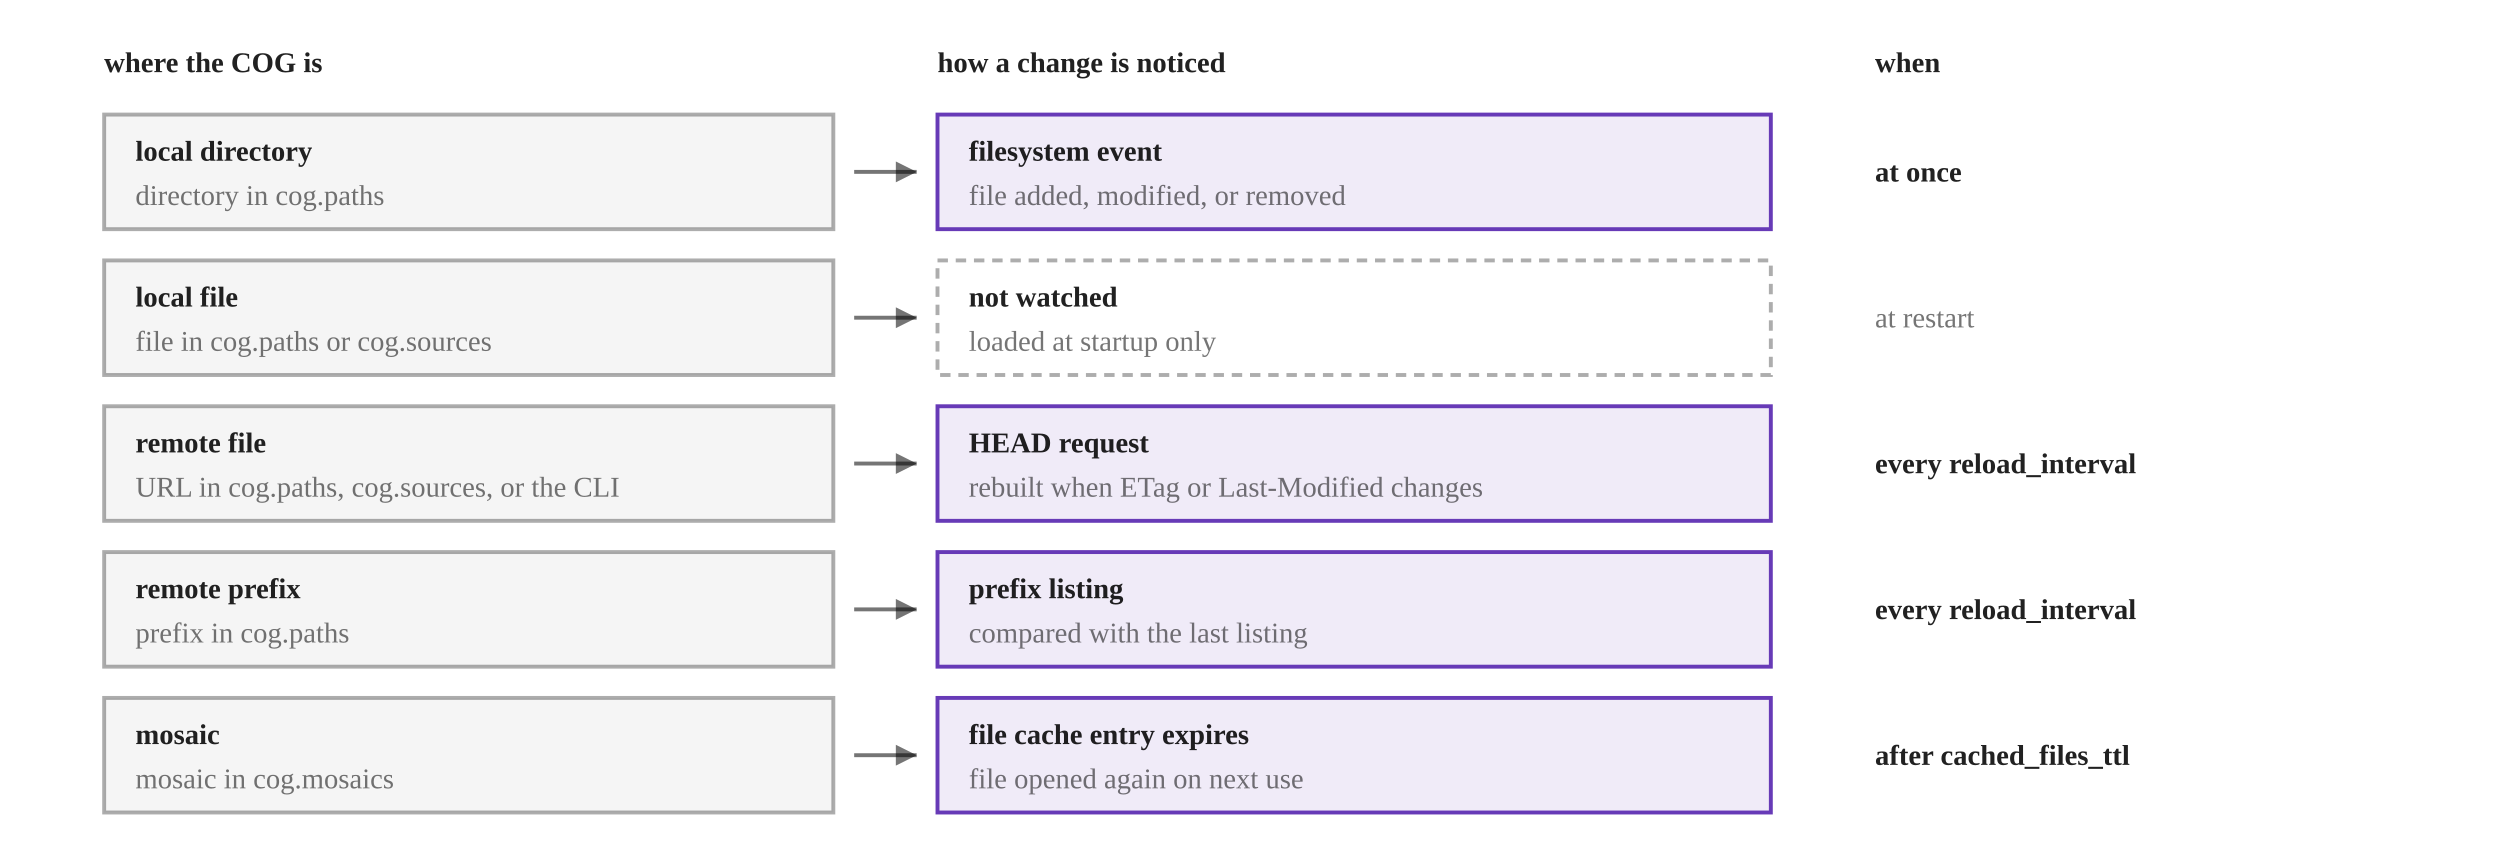
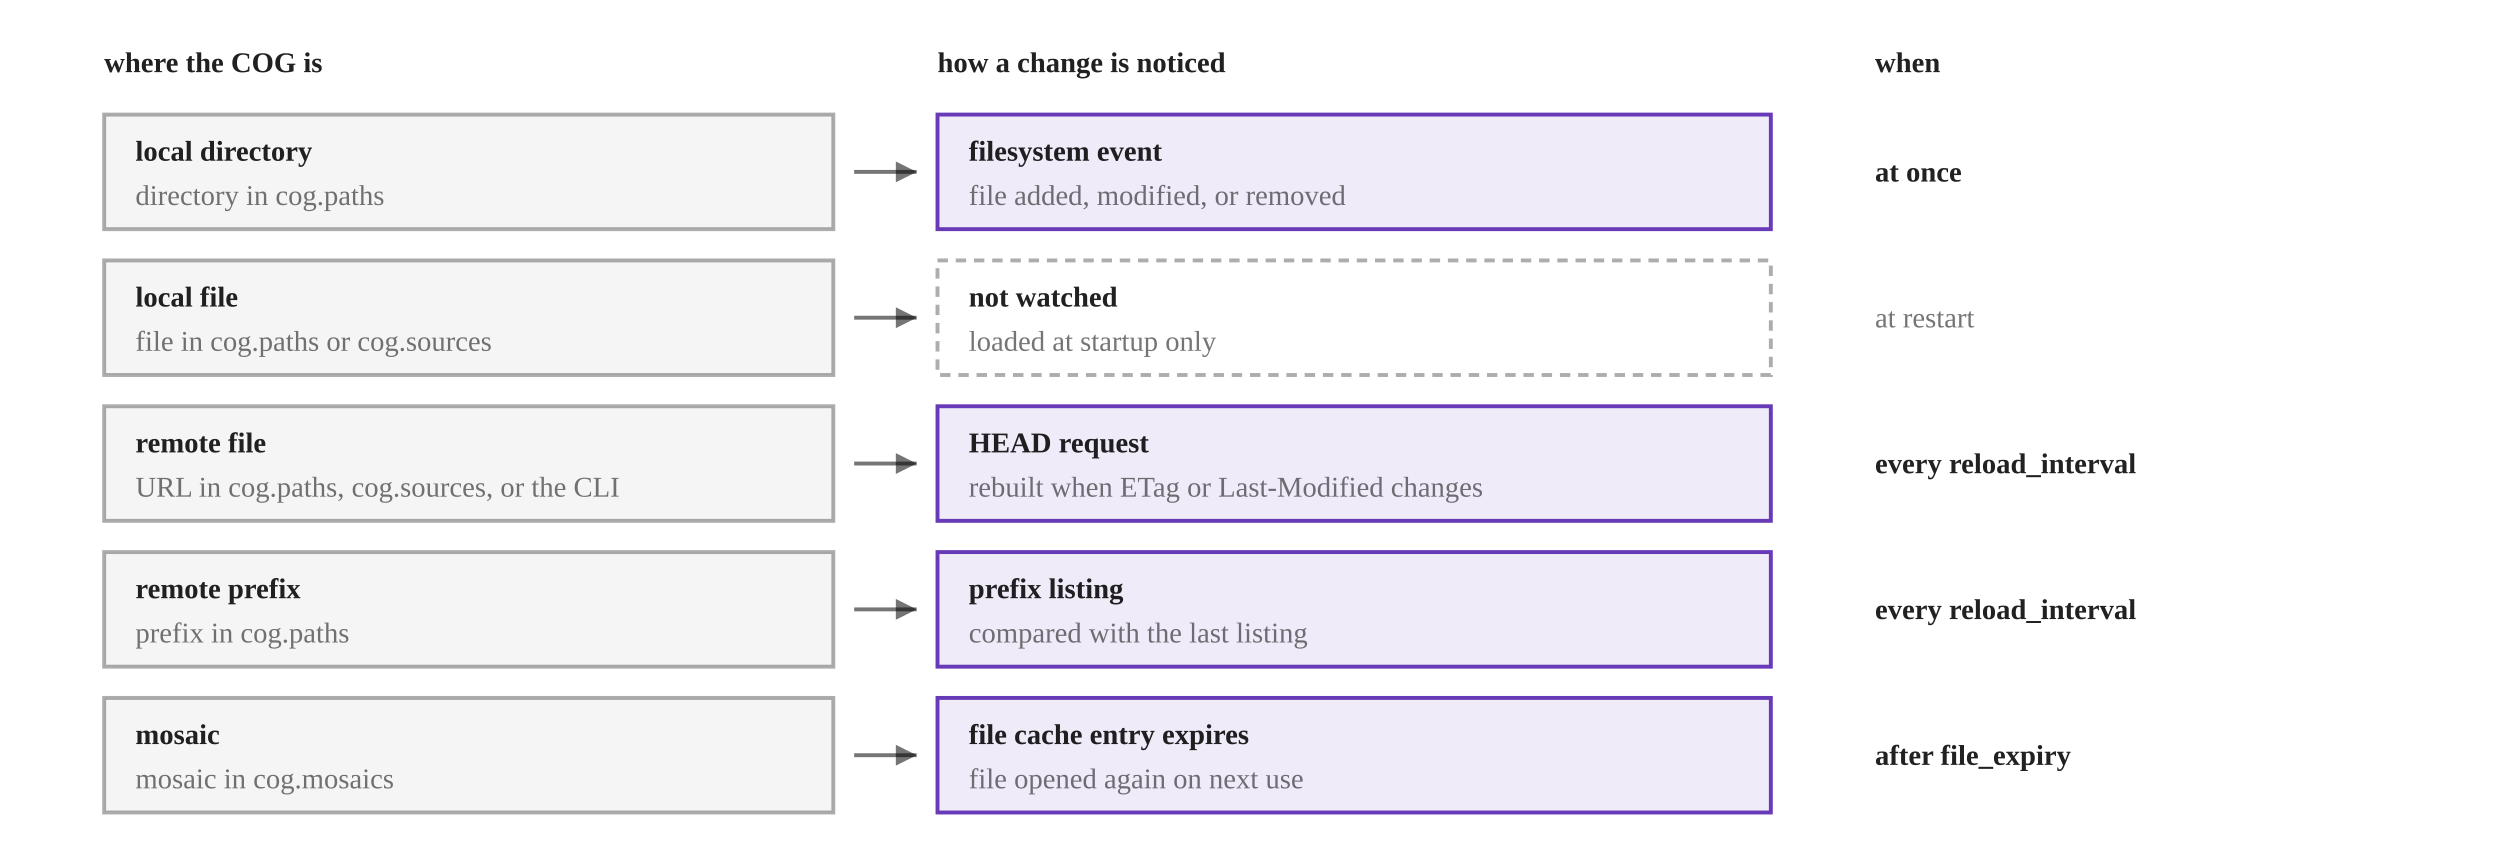
<svg xmlns="http://www.w3.org/2000/svg" id="cog-reload" viewBox="0 0 960 330" width="100%" role="img" aria-label="How Martin notices a changed COG depends on where it is: filesystem events for local directories, polling for remote files and prefixes, the file cache for mosaics, nothing for local files">
  <style>#cog-reload{font-family:var(--md-text-font-family,system-ui),system-ui,sans-serif;font-size:13px}#cog-reload .fg{fill:var(--md-default-fg-color,#000000de)}#cog-reload .muted{fill:var(--md-default-fg-color--light,#0000008a)}#cog-reload .line{stroke:var(--md-default-fg-color--lighter,#00000052);fill:none}#cog-reload .arrow{stroke:var(--md-default-fg-color--light,#0000008a);fill:none;stroke-width:1.5}#cog-reload .head{fill:var(--md-default-fg-color--light,#0000008a)}#cog-reload text{dominant-baseline:central}#cog-reload .t{font-weight:600}#cog-reload .s{font-size:11px}#cog-reload .mono{font-family:var(--md-code-font-family,ui-monospace),ui-monospace,monospace;font-size:11px}#cog-reload .box{fill:var(--md-code-bg-color,#f5f5f5);stroke:var(--md-default-fg-color--lighter,#00000052);stroke-width:1.5}#cog-reload .hi{fill:var(--md-primary-fg-color,#673ab7);fill-opacity:.1;stroke:var(--md-primary-fg-color,#673ab7);stroke-width:1.5}#cog-reload .sel{fill:var(--md-primary-fg-color,#673ab7);fill-opacity:.3;stroke:var(--md-primary-fg-color,#673ab7);stroke-width:1.5}#cog-reload .acc{fill:var(--md-accent-fg-color,#7c4dff);fill-opacity:.12;stroke:var(--md-accent-fg-color,#7c4dff);stroke-width:1.5}#cog-reload .ghost{fill:none;stroke:var(--md-default-fg-color--lighter,#00000052);stroke-width:1.5;stroke-dasharray:4 3}#cog-reload .apron{fill:var(--md-accent-fg-color,#7c4dff);fill-opacity:.12;stroke:var(--md-accent-fg-color,#7c4dff);stroke-width:1.5;stroke-dasharray:5 3}#cog-reload .accline{stroke:var(--md-accent-fg-color,#7c4dff);fill:none;stroke-width:2}#cog-reload .accdot{fill:var(--md-accent-fg-color,#7c4dff)}#cog-reload .accarrow{stroke:var(--md-accent-fg-color,#7c4dff);fill:none;stroke-width:1.5}#cog-reload .acchead{fill:var(--md-accent-fg-color,#7c4dff)}</style>
  <text class="fg s t" x="40" y="24" text-anchor="start">where the COG is</text>
  <text class="fg s t" x="360" y="24" text-anchor="start">how a change is noticed</text>
  <text class="fg s t" x="720" y="24" text-anchor="start">when</text>
  <rect class="box" x="40" y="44" width="280" height="44" rx="0" />
  <text class="fg t s" x="52" y="58" text-anchor="start">local directory</text>
  <text class="muted s" x="52" y="75" text-anchor="start">directory in cog.paths</text>
  <path class="arrow" d="M328 66 L352 66" />
  <path class="head" d="M352 66 L344.0 70.0 L344.0 62.0 Z" />
  <rect class="hi" x="360" y="44" width="320" height="44" rx="0" />
  <text class="fg t s" x="372" y="58" text-anchor="start">filesystem event</text>
  <text class="muted s" x="372" y="75" text-anchor="start">file added, modified, or removed</text>
  <text class="fg s t" x="720" y="66" text-anchor="start">at once</text>
  <rect class="box" x="40" y="100" width="280" height="44" rx="0" />
  <text class="fg t s" x="52" y="114" text-anchor="start">local file</text>
  <text class="muted s" x="52" y="131" text-anchor="start">file in cog.paths or cog.sources</text>
  <path class="arrow" d="M328 122 L352 122" />
  <path class="head" d="M352 122 L344.0 126.0 L344.0 118.0 Z" />
  <rect class="ghost" x="360" y="100" width="320" height="44" rx="0" />
  <text class="fg t s" x="372" y="114" text-anchor="start">not watched</text>
  <text class="muted s" x="372" y="131" text-anchor="start">loaded at startup only</text>
  <text class="muted s" x="720" y="122" text-anchor="start">at restart</text>
  <rect class="box" x="40" y="156" width="280" height="44" rx="0" />
  <text class="fg t s" x="52" y="170" text-anchor="start">remote file</text>
  <text class="muted s" x="52" y="187" text-anchor="start">URL in cog.paths, cog.sources, or the CLI</text>
  <path class="arrow" d="M328 178 L352 178" />
  <path class="head" d="M352 178 L344.0 182.0 L344.0 174.0 Z" />
  <rect class="hi" x="360" y="156" width="320" height="44" rx="0" />
  <text class="fg t s" x="372" y="170" text-anchor="start">HEAD request</text>
  <text class="muted s" x="372" y="187" text-anchor="start">rebuilt when ETag or Last-Modified changes</text>
  <text class="fg s t" x="720" y="178" text-anchor="start">every reload_interval</text>
  <rect class="box" x="40" y="212" width="280" height="44" rx="0" />
  <text class="fg t s" x="52" y="226" text-anchor="start">remote prefix</text>
  <text class="muted s" x="52" y="243" text-anchor="start">prefix in cog.paths</text>
  <path class="arrow" d="M328 234 L352 234" />
  <path class="head" d="M352 234 L344.0 238.0 L344.0 230.0 Z" />
  <rect class="hi" x="360" y="212" width="320" height="44" rx="0" />
  <text class="fg t s" x="372" y="226" text-anchor="start">prefix listing</text>
  <text class="muted s" x="372" y="243" text-anchor="start">compared with the last listing</text>
  <text class="fg s t" x="720" y="234" text-anchor="start">every reload_interval</text>
  <rect class="box" x="40" y="268" width="280" height="44" rx="0" />
  <text class="fg t s" x="52" y="282" text-anchor="start">mosaic</text>
  <text class="muted s" x="52" y="299" text-anchor="start">mosaic in cog.mosaics</text>
  <path class="arrow" d="M328 290 L352 290" />
  <path class="head" d="M352 290 L344.0 294.0 L344.0 286.0 Z" />
  <rect class="hi" x="360" y="268" width="320" height="44" rx="0" />
  <text class="fg t s" x="372" y="282" text-anchor="start">file cache entry expires</text>
  <text class="muted s" x="372" y="299" text-anchor="start">file opened again on next use</text>
-   <text class="fg s t" x="720" y="290" text-anchor="start">after cached_files_ttl</text>
+   <text class="fg s t" x="720" y="290" text-anchor="start">after file_expiry</text>
</svg>
